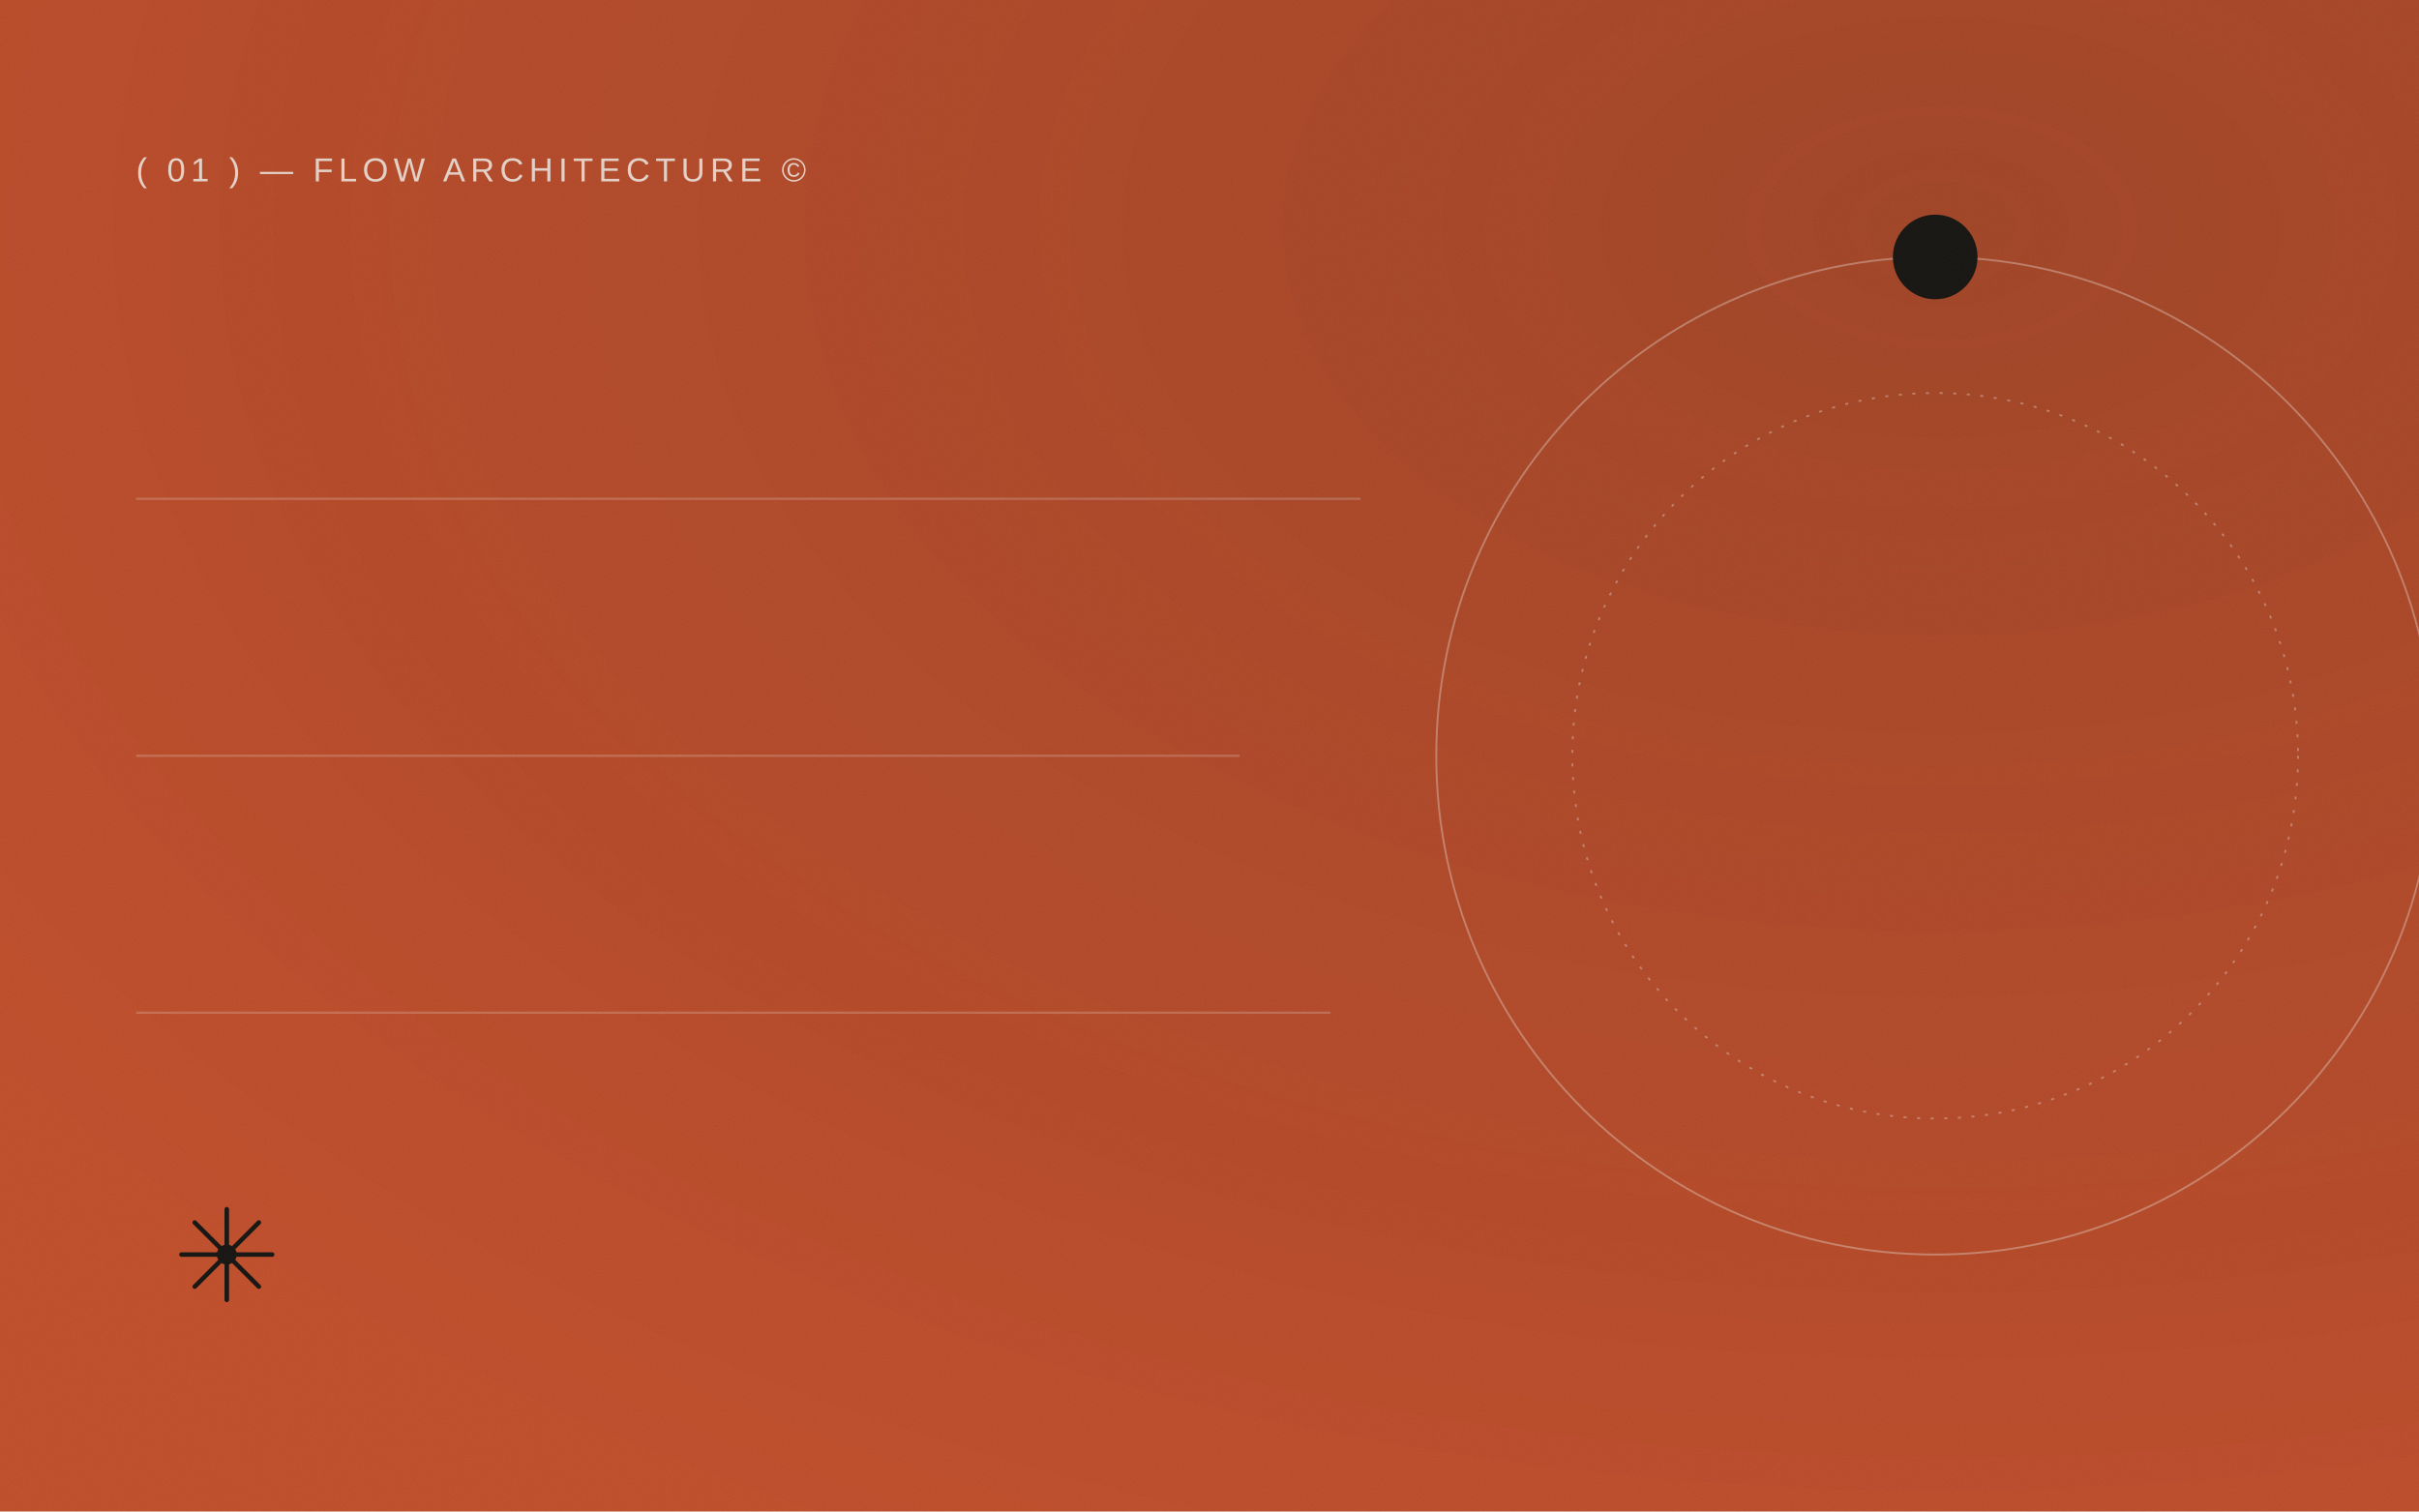
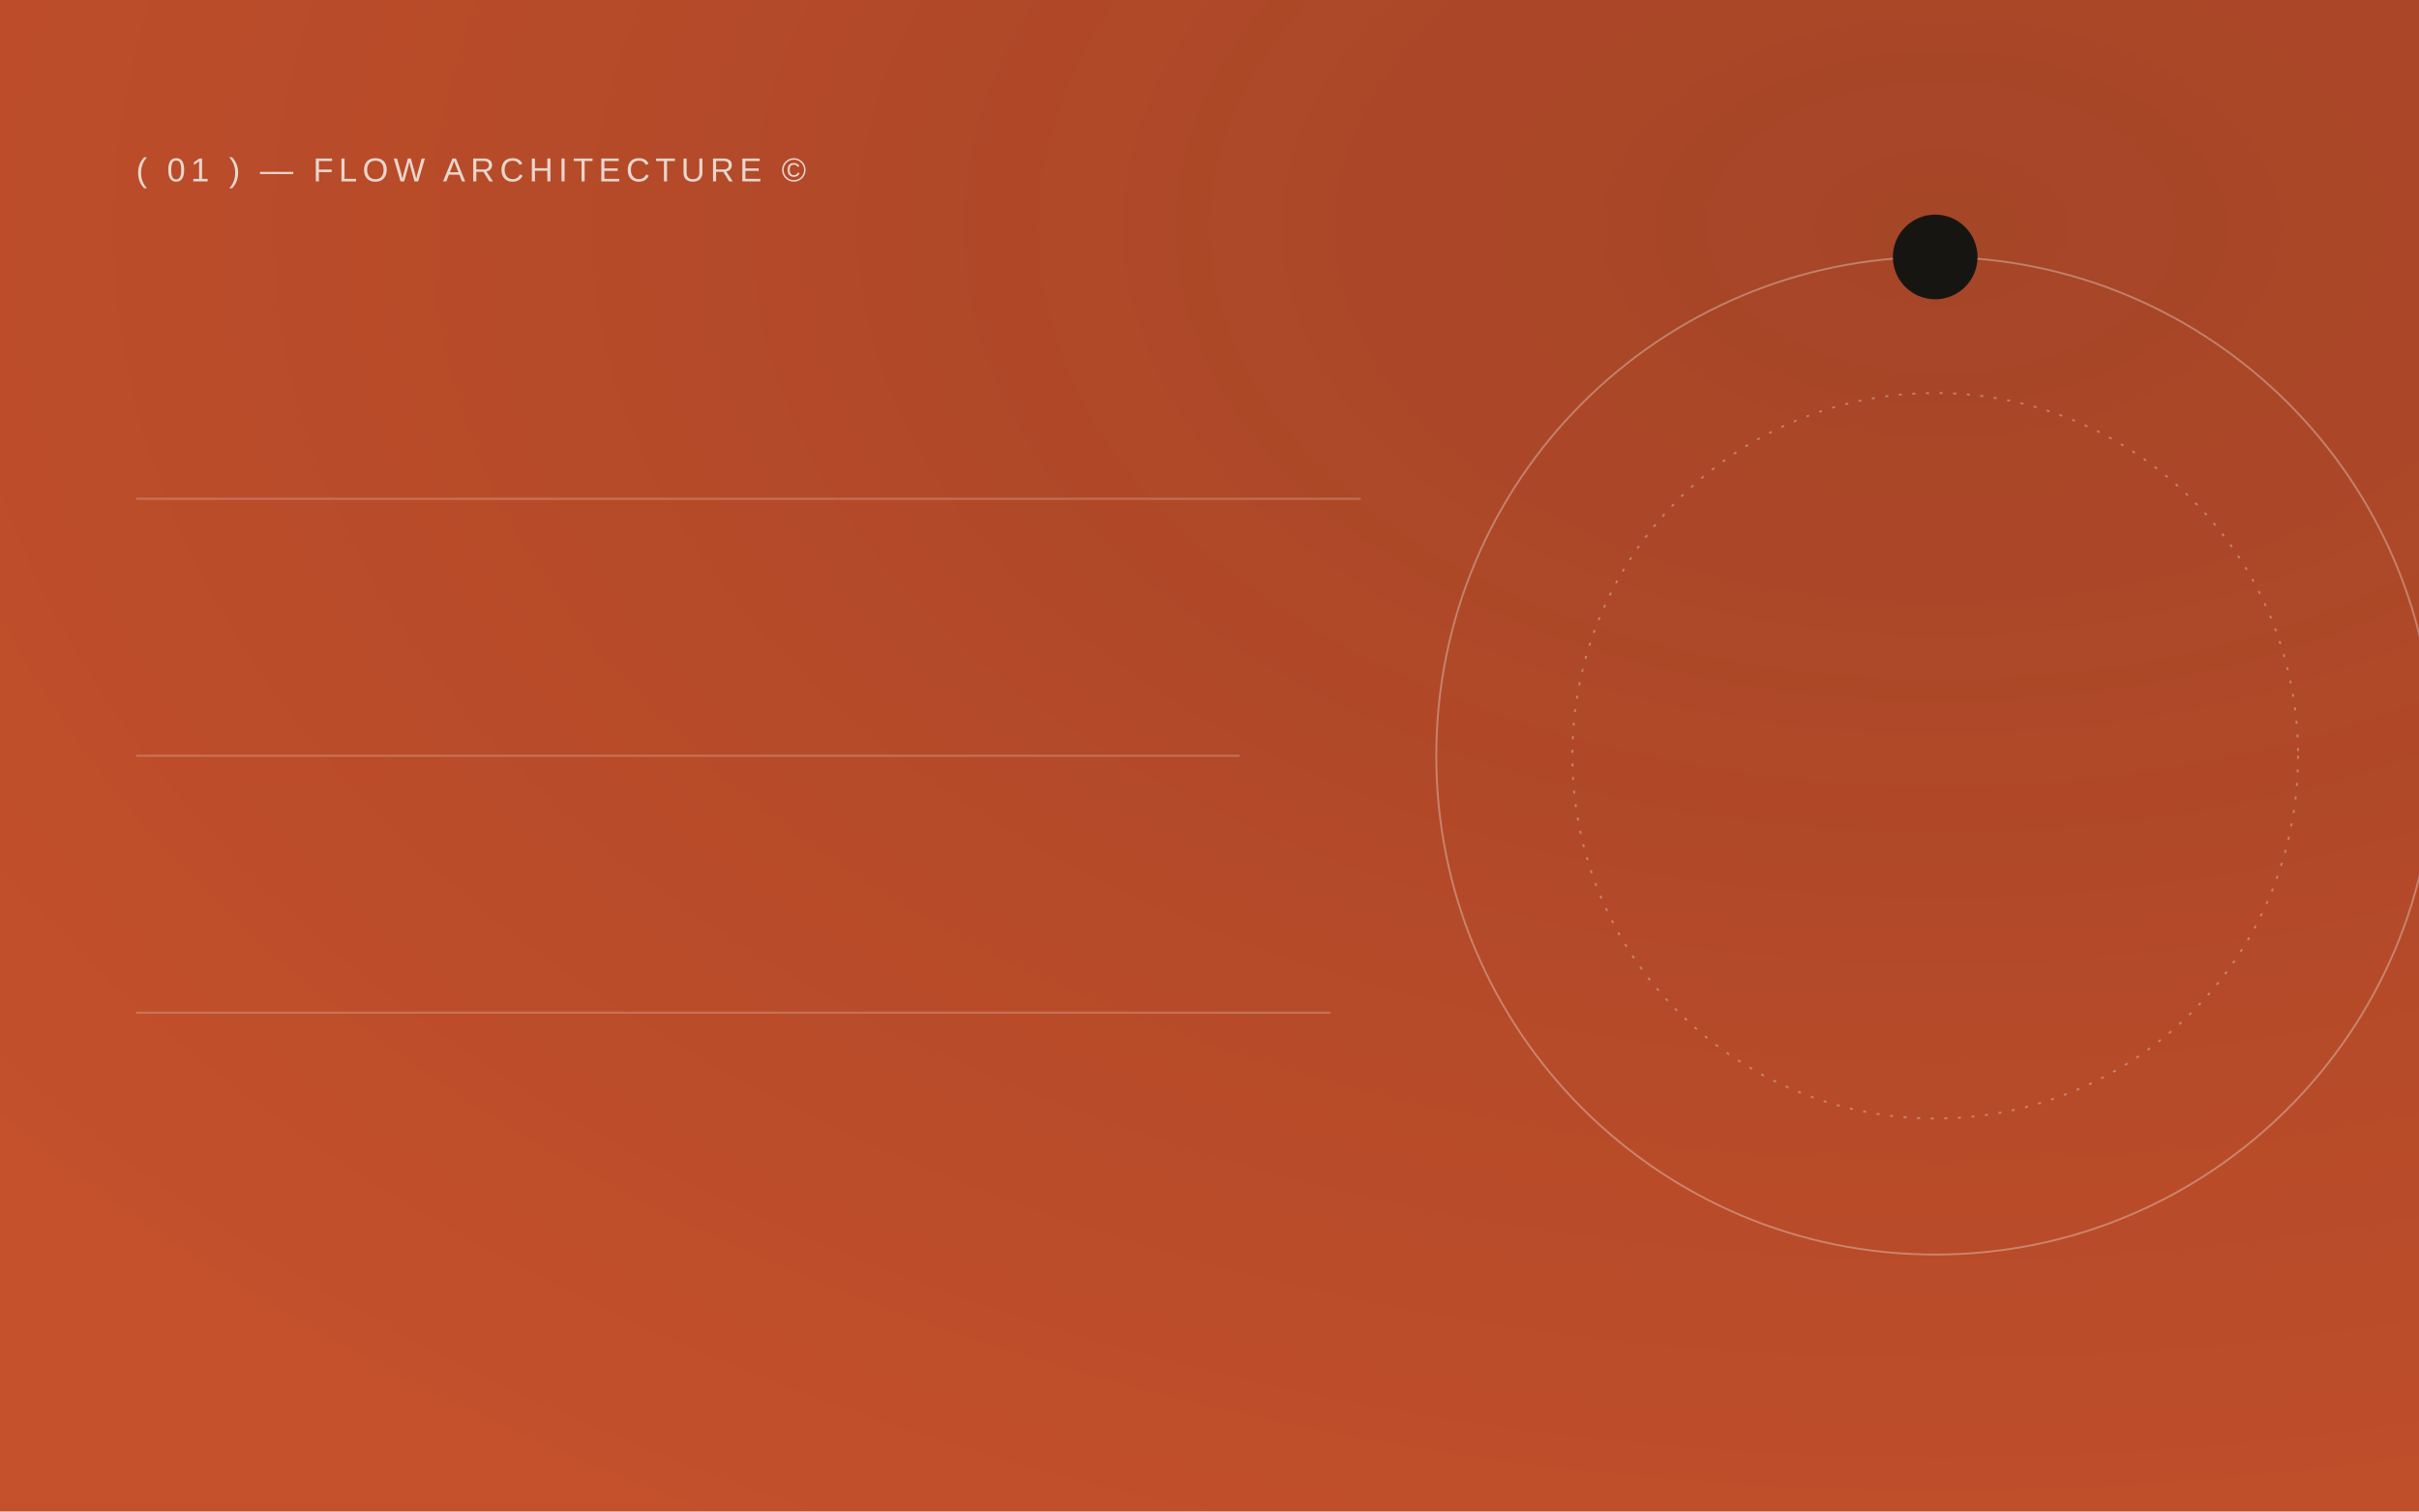
<svg xmlns="http://www.w3.org/2000/svg" width="1600" height="1000" viewBox="0 0 1600 1000">
  <defs>
-     <filter id="g" x="0" y="0" width="100%" height="100%">
-       <feTurbulence type="fractalNoise" baseFrequency="0.8" numOctaves="2" stitchTiles="stitch" />
-       <feColorMatrix type="saturate" values="0" />
-       <feComponentTransfer>
-         <feFuncA type="linear" slope="0.5" />
-       </feComponentTransfer>
-       <feComposite operator="over" in2="SourceGraphic" />
-     </filter>
    <radialGradient id="wash" cx="0.8" cy="0.15" r="1">
      <stop offset="0" stop-color="rgba(23,21,17,0.18)" />
      <stop offset="1" stop-color="rgba(0,0,0,0)" />
    </radialGradient>
  </defs>
  <rect width="1600" height="1000" fill="#C4502C" />
  <rect width="1600" height="1000" fill="url(#wash)" />
  <circle cx="1280" cy="500" r="330" fill="none" stroke="rgba(242,239,233,0.35)" stroke-width="1.25" />
  <circle cx="1280" cy="500" r="240" fill="none" stroke="rgba(242,239,233,0.35)" stroke-width="1.25" stroke-dasharray="2 7" />
  <circle cx="1280" cy="170" r="28" fill="#171511" />
  <line x1="90" y1="330" x2="900" y2="330" stroke="rgba(242,239,233,0.22)" stroke-width="1.5" />
  <line x1="90" y1="500" x2="820" y2="500" stroke="rgba(242,239,233,0.22)" stroke-width="1.5" />
  <line x1="90" y1="670" x2="880" y2="670" stroke="rgba(242,239,233,0.22)" stroke-width="1.5" />
-   <g>
-     <line x1="150" y1="830" x2="180" y2="830" stroke="#171511" stroke-width="3" stroke-linecap="round" />
-     <line x1="150" y1="830" x2="171.213" y2="851.213" stroke="#171511" stroke-width="3" stroke-linecap="round" />
-     <line x1="150" y1="830" x2="150" y2="860" stroke="#171511" stroke-width="3" stroke-linecap="round" />
-     <line x1="150" y1="830" x2="128.787" y2="851.213" stroke="#171511" stroke-width="3" stroke-linecap="round" />
-     <line x1="150" y1="830" x2="120" y2="830" stroke="#171511" stroke-width="3" stroke-linecap="round" />
-     <line x1="150" y1="830" x2="128.787" y2="808.787" stroke="#171511" stroke-width="3" stroke-linecap="round" />
-     <line x1="150" y1="830" x2="150" y2="800" stroke="#171511" stroke-width="3" stroke-linecap="round" />
-     <line x1="150" y1="830" x2="171.213" y2="808.787" stroke="#171511" stroke-width="3" stroke-linecap="round" />
-     <circle cx="150" cy="830" r="6.6" fill="#171511" />
-   </g>
  <text x="90" y="120" font-family="'Helvetica Neue', Arial, sans-serif" font-size="22" letter-spacing="3.5" fill="rgba(242,239,233,0.85)">( 01 ) — FLOW ARCHITECTURE ©</text>
-   <rect width="1600" height="1000" filter="url(#g)" opacity="0.05" />
</svg>
